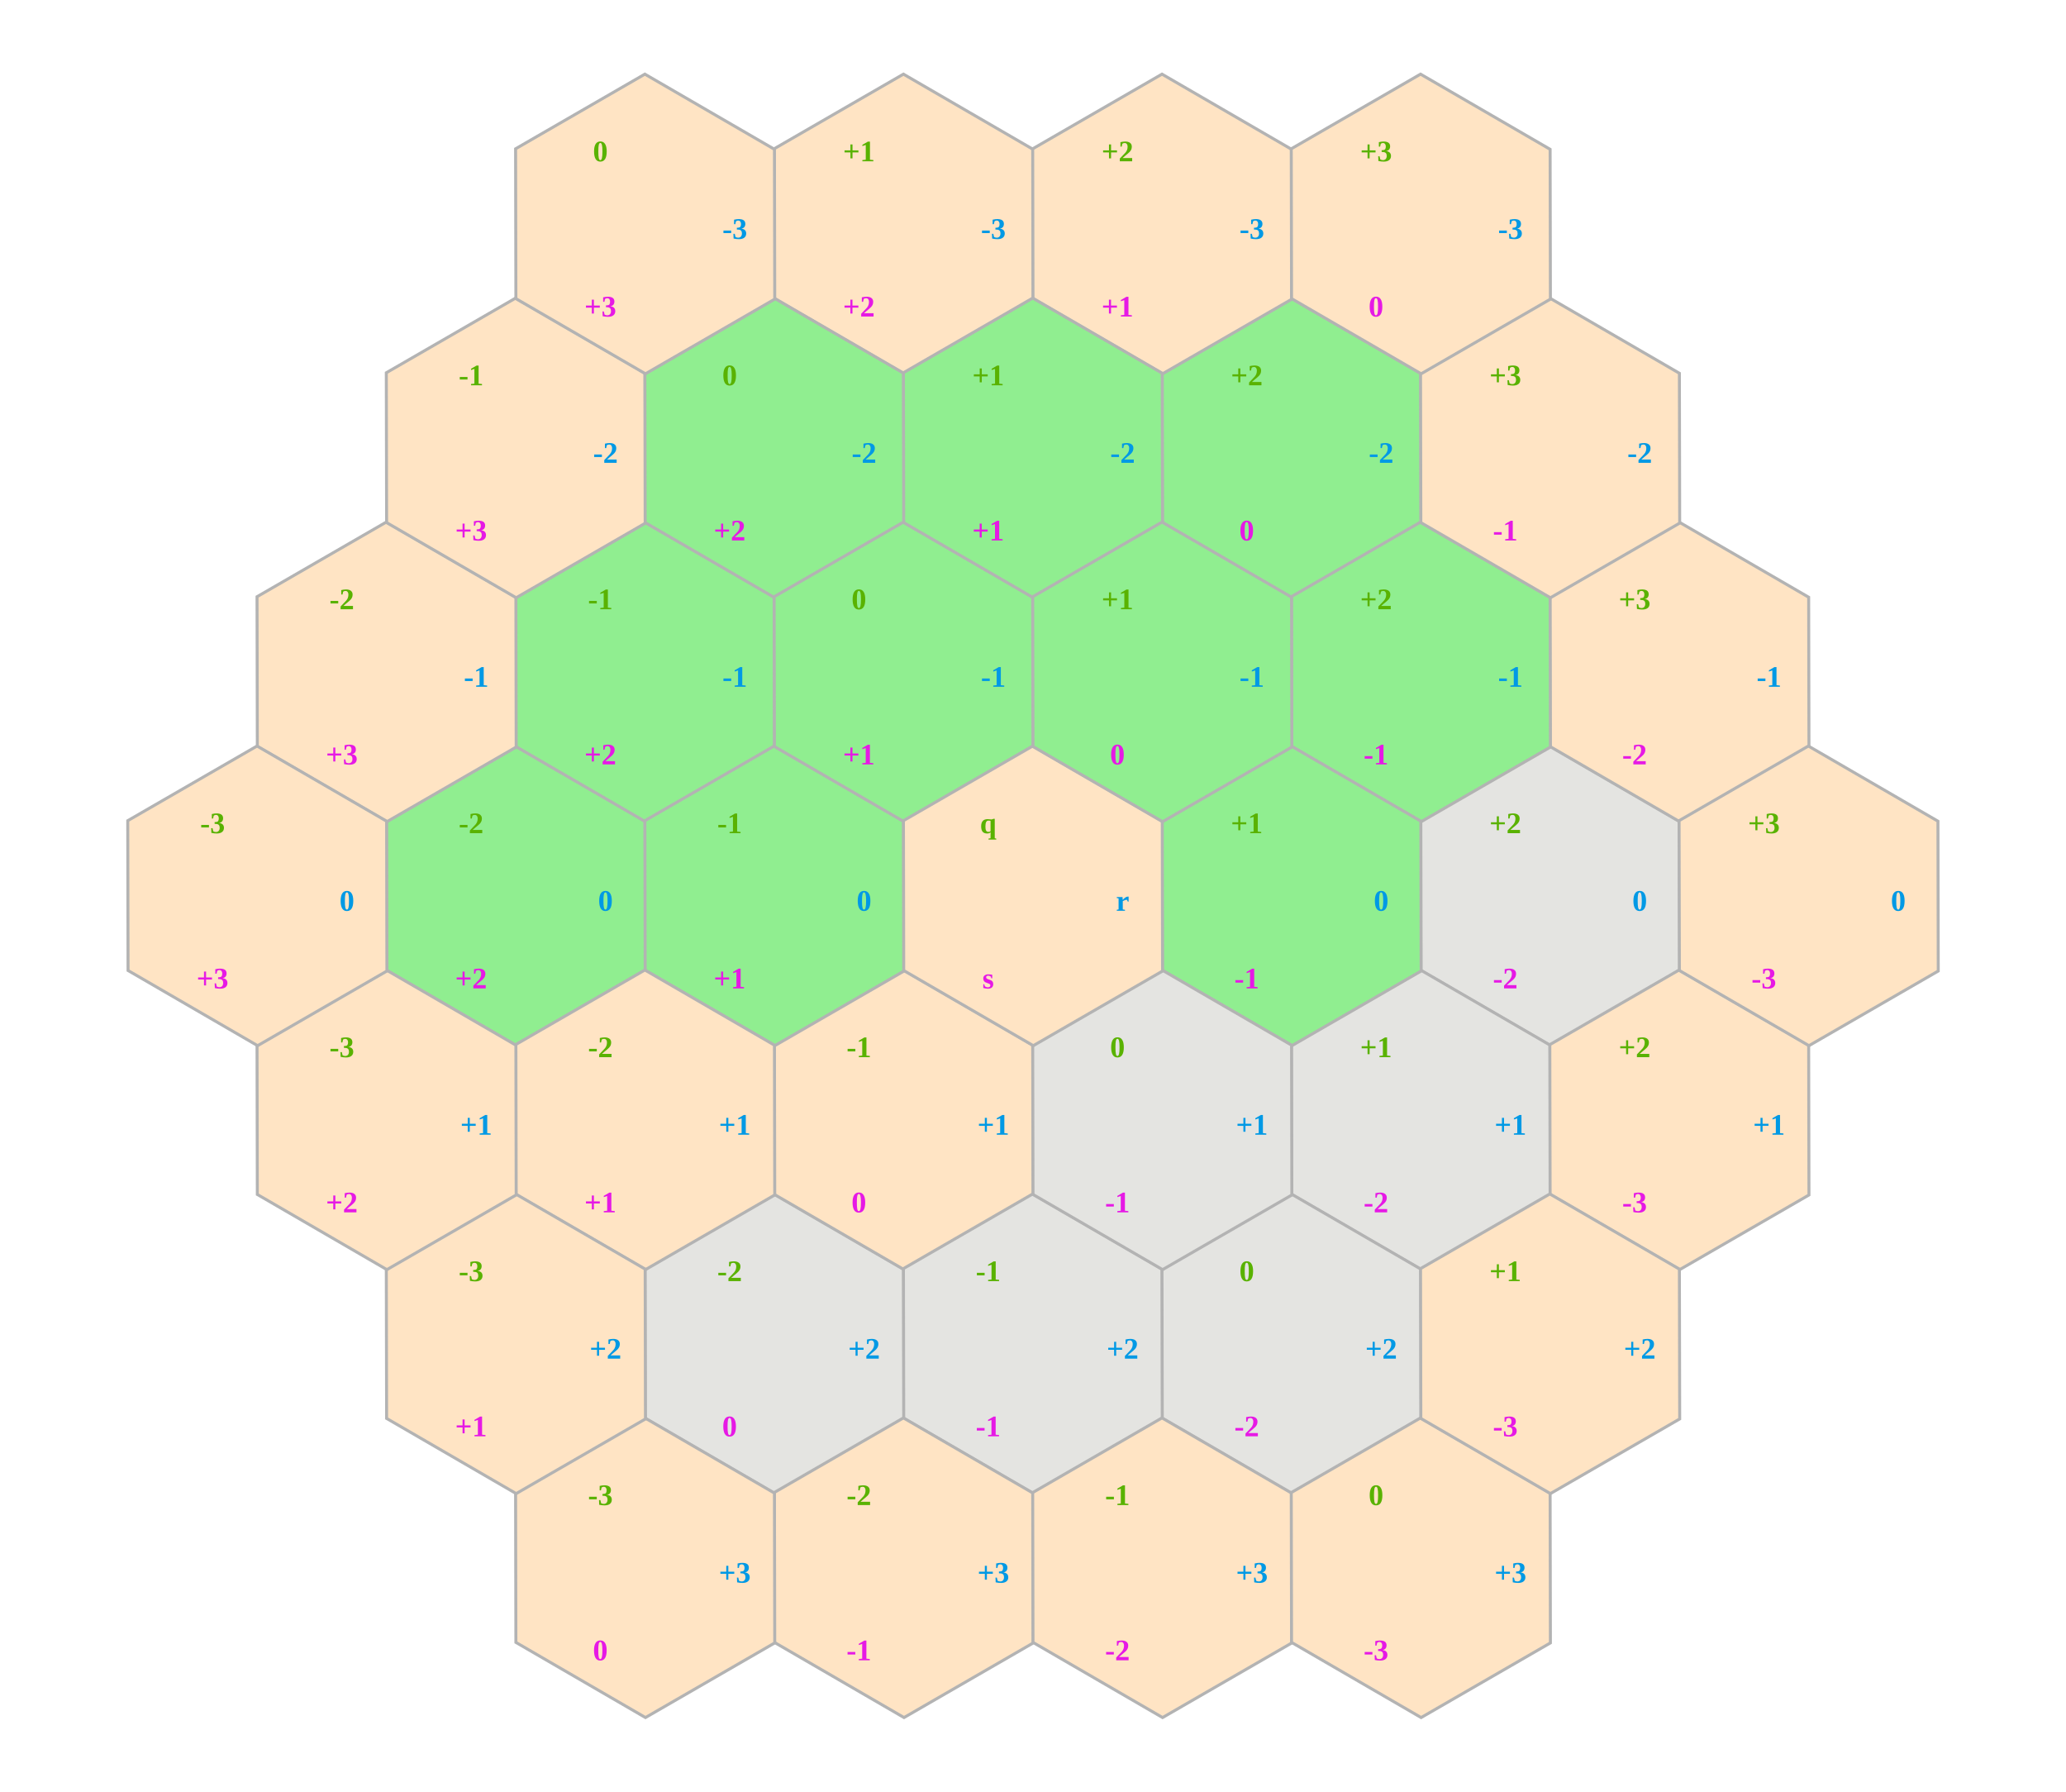
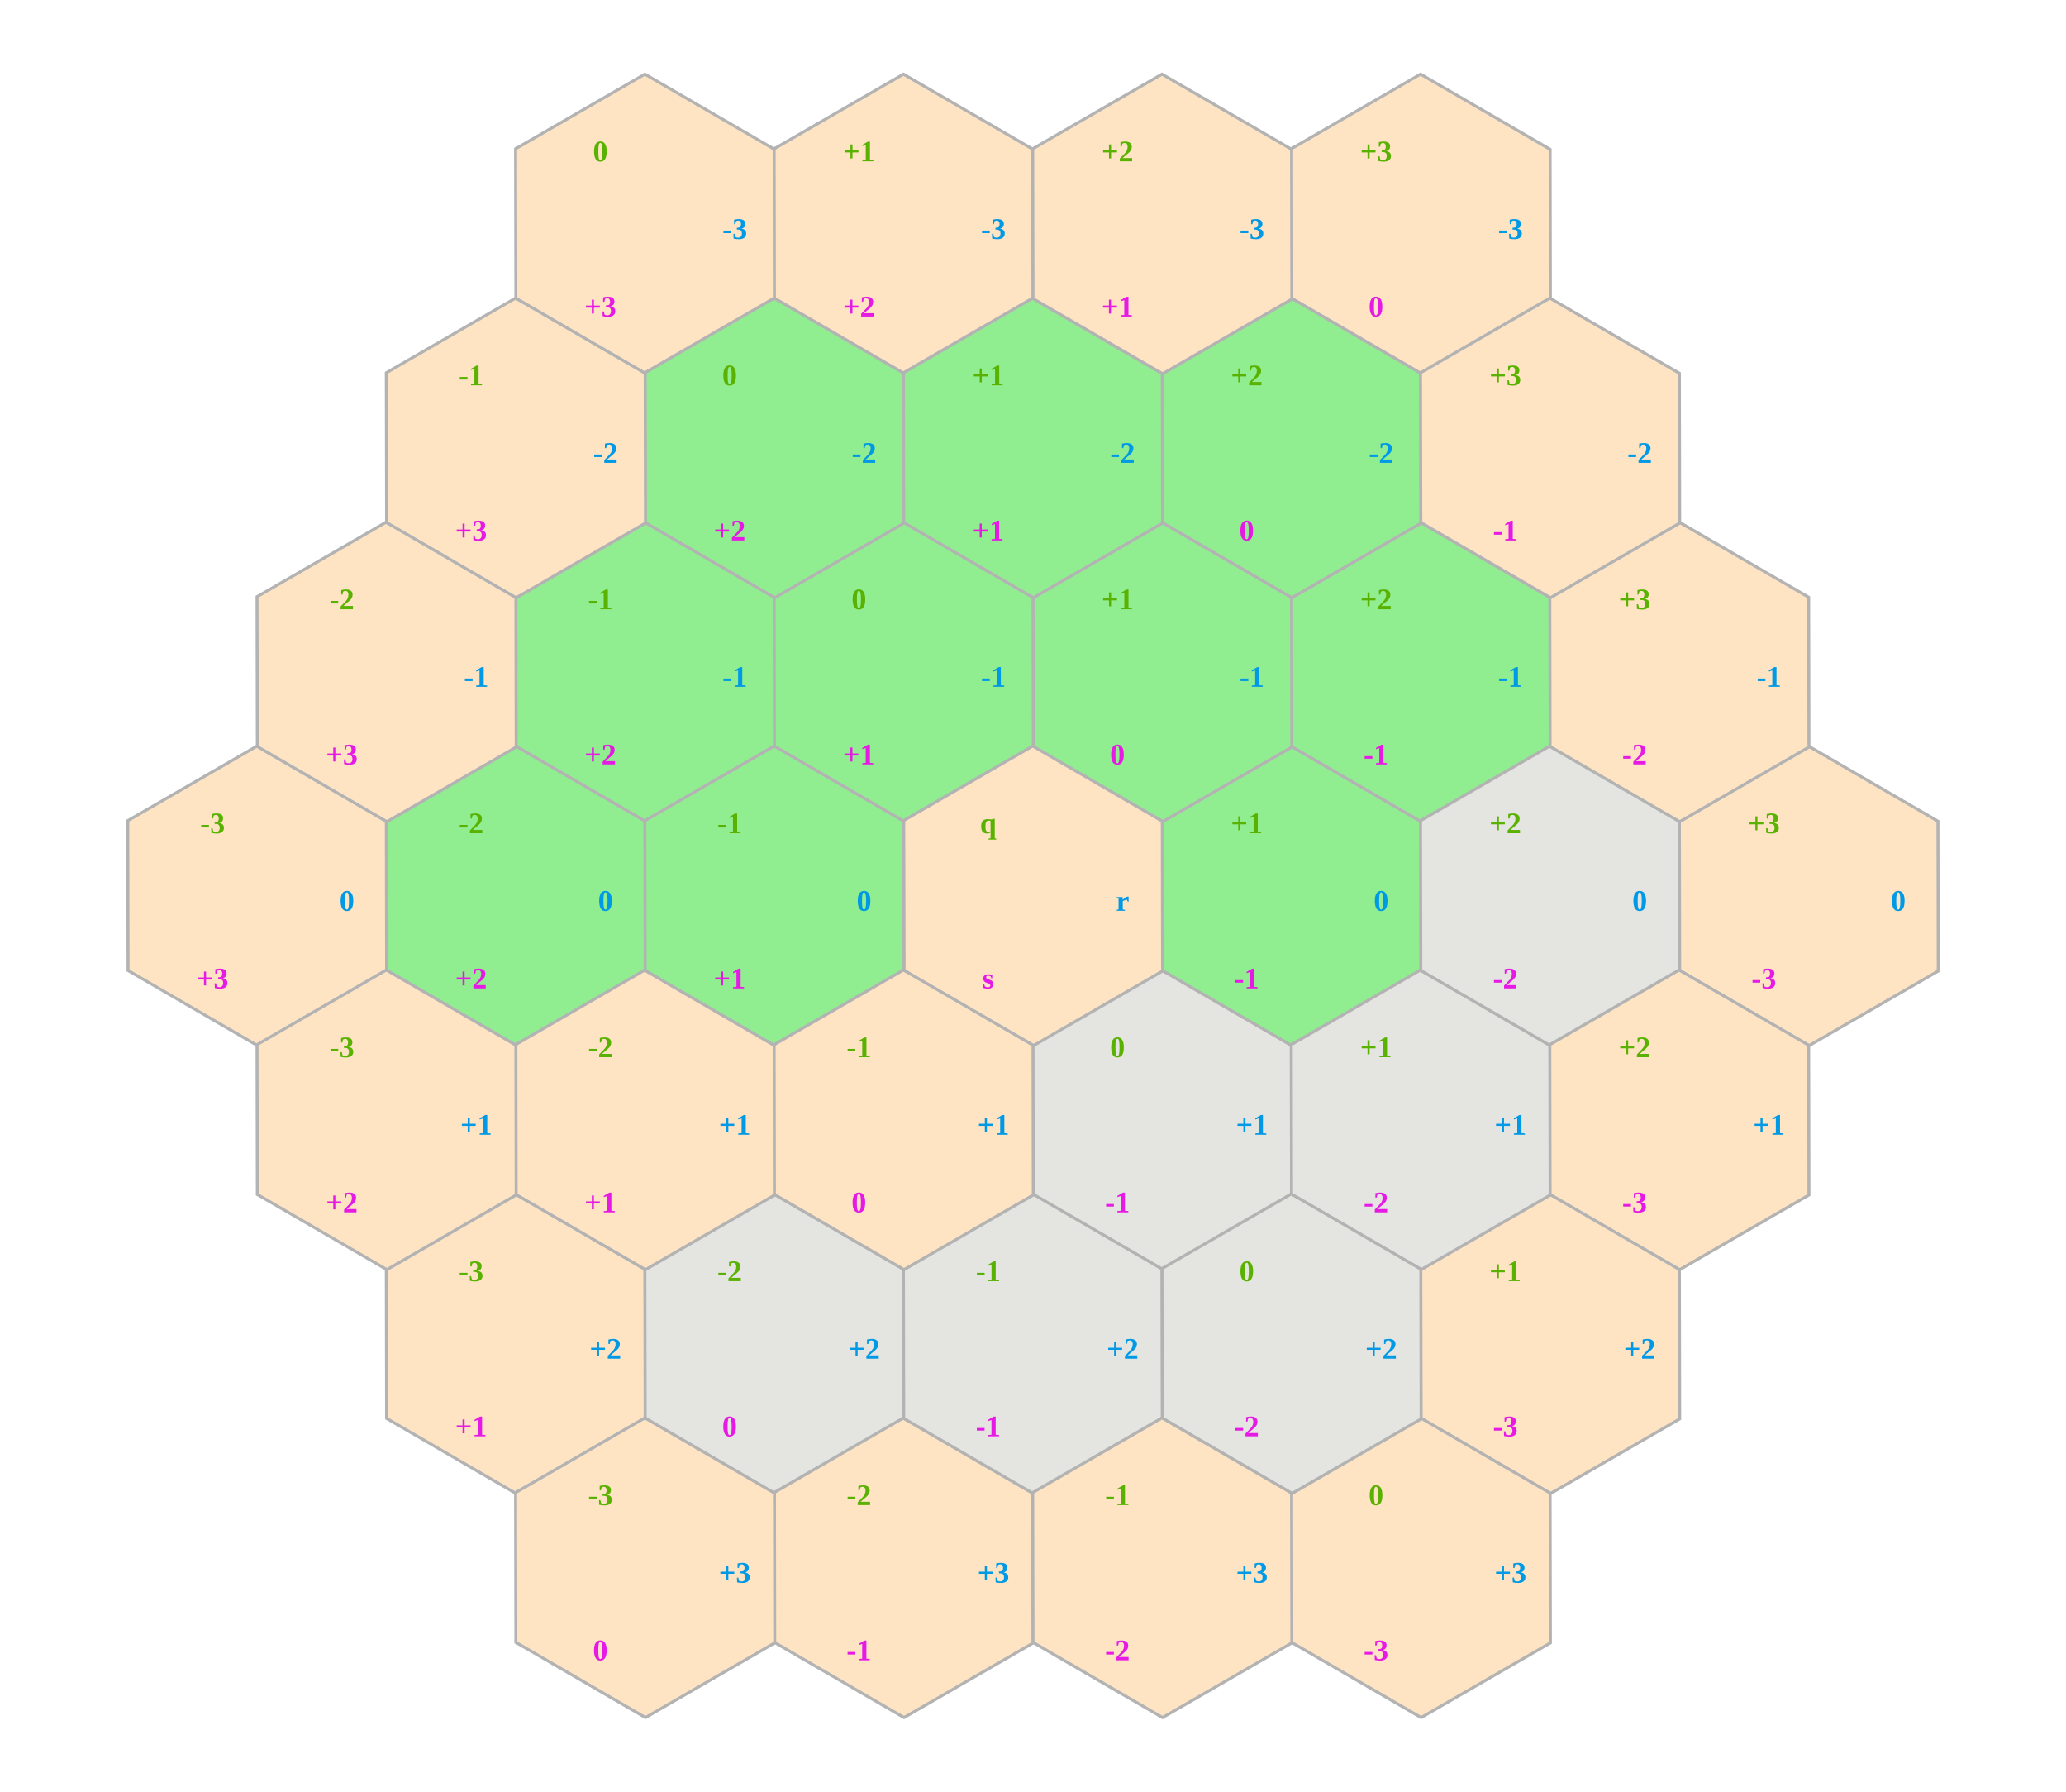
<svg xmlns="http://www.w3.org/2000/svg" version="1.1" viewBox="-692 -600 1384 1200" width="1384" height="1200" preserveAspectRatio="xMidYMin meet">
  <style>
    svg {
        stroke-width: 2px;
        stroke: #b3b3b3ff;
        fill: #e4e4e1ff;
        background-color: #ffffffff;
    }
    text {
        font-weight: bold;
        stroke: none;
        fill: black;
        text-anchor: middle;
        font-size: 20px;
    }
    .q {
        fill: #59b201ff;
    }
    .r {
        fill: #0099e5ff;
    }
    .s {
        fill: #e619e5ff;
    }
    .style-1 {
        fill: #ffe4c4ff;
    }
    .style-2 {
        fill: #90ee90ff;
    }
</style>
-   <g class="style-2" transform="translate(173.2051,-300),rotate(-30)">
-     <polygon points="100,0 50,-87 -50,-87 -100,-0 -50,87 50,87">
-     </polygon>
-     <text transform="rotate(-90) translate(60, 0) rotate(90) rotate(30) translate(0,10)" class="q">+2</text>
-     <text transform="rotate(-90) translate(-30, 52) rotate(90) rotate(30) translate(0,10)" class="r">-2</text>
-     <text transform="rotate(-90) translate(-30, -52) rotate(90) rotate(30) translate(0,10)" class="s">0</text>
-   </g>
-   <g transform="translate(346.4102,0),rotate(-30)">
-     <polygon points="100,0 50,-87 -50,-87 -100,-0 -50,87 50,87">
-     </polygon>
-     <text transform="rotate(-90) translate(60, 0) rotate(90) rotate(30) translate(0,10)" class="q">+2</text>
-     <text transform="rotate(-90) translate(-30, 52) rotate(90) rotate(30) translate(0,10)" class="r">0</text>
-     <text transform="rotate(-90) translate(-30, -52) rotate(90) rotate(30) translate(0,10)" class="s">-2</text>
-   </g>
-   <g class="style-2" transform="translate(-346.4102,0),rotate(-30)">
-     <polygon points="100,0 50,-87 -50,-87 -100,-0 -50,87 50,87">
-     </polygon>
-     <text transform="rotate(-90) translate(60, 0) rotate(90) rotate(30) translate(0,10)" class="q">-2</text>
-     <text transform="rotate(-90) translate(-30, 52) rotate(90) rotate(30) translate(0,10)" class="r">0</text>
-     <text transform="rotate(-90) translate(-30, -52) rotate(90) rotate(30) translate(0,10)" class="s">+2</text>
+   <g transform="translate(86.60254,150),rotate(-30)">
+     <polygon points="100,0 50,-87 -50,-87 -100,-0 -50,87 50,87">
+     </polygon>
+     <text transform="rotate(-90) translate(60, 0) rotate(90) rotate(30) translate(0,10)" class="q">0</text>
+     <text transform="rotate(-90) translate(-30, 52) rotate(90) rotate(30) translate(0,10)" class="r">+1</text>
+     <text transform="rotate(-90) translate(-30, -52) rotate(90) rotate(30) translate(0,10)" class="s">-1</text>
+   </g>
+   <g class="style-1" transform="translate(346.4102,300),rotate(-30)">
+     <polygon points="100,0 50,-87 -50,-87 -100,-0 -50,87 50,87">
+     </polygon>
+     <text transform="rotate(-90) translate(60, 0) rotate(90) rotate(30) translate(0,10)" class="q">+1</text>
+     <text transform="rotate(-90) translate(-30, 52) rotate(90) rotate(30) translate(0,10)" class="r">+2</text>
+     <text transform="rotate(-90) translate(-30, -52) rotate(90) rotate(30) translate(0,10)" class="s">-3</text>
+   </g>
+   <g class="style-1" transform="translate(519.6152,0),rotate(-30)">
+     <polygon points="100,0 50,-87 -50,-87 -100,-0 -50,87 50,87">
+     </polygon>
+     <text transform="rotate(-90) translate(60, 0) rotate(90) rotate(30) translate(0,10)" class="q">+3</text>
+     <text transform="rotate(-90) translate(-30, 52) rotate(90) rotate(30) translate(0,10)" class="r">0</text>
+     <text transform="rotate(-90) translate(-30, -52) rotate(90) rotate(30) translate(0,10)" class="s">-3</text>
+   </g>
+   <g class="style-1" transform="translate(-259.8076,-450),rotate(-30)">
+     <polygon points="100,0 50,-87 -50,-87 -100,-0 -50,87 50,87">
+     </polygon>
+     <text transform="rotate(-90) translate(60, 0) rotate(90) rotate(30) translate(0,10)" class="q">0</text>
+     <text transform="rotate(-90) translate(-30, 52) rotate(90) rotate(30) translate(0,10)" class="r">-3</text>
+     <text transform="rotate(-90) translate(-30, -52) rotate(90) rotate(30) translate(0,10)" class="s">+3</text>
+   </g>
+   <g class="style-2" transform="translate(173.2051,0),rotate(-30)">
+     <polygon points="100,0 50,-87 -50,-87 -100,-0 -50,87 50,87">
+     </polygon>
+     <text transform="rotate(-90) translate(60, 0) rotate(90) rotate(30) translate(0,10)" class="q">+1</text>
+     <text transform="rotate(-90) translate(-30, 52) rotate(90) rotate(30) translate(0,10)" class="r">0</text>
+     <text transform="rotate(-90) translate(-30, -52) rotate(90) rotate(30) translate(0,10)" class="s">-1</text>
+   </g>
+   <g class="style-1" transform="translate(-86.60254,-450),rotate(-30)">
+     <polygon points="100,0 50,-87 -50,-87 -100,-0 -50,87 50,87">
+     </polygon>
+     <text transform="rotate(-90) translate(60, 0) rotate(90) rotate(30) translate(0,10)" class="q">+1</text>
+     <text transform="rotate(-90) translate(-30, 52) rotate(90) rotate(30) translate(0,10)" class="r">-3</text>
+     <text transform="rotate(-90) translate(-30, -52) rotate(90) rotate(30) translate(0,10)" class="s">+2</text>
+   </g>
+   <g class="style-2" transform="translate(-259.8076,-150),rotate(-30)">
+     <polygon points="100,0 50,-87 -50,-87 -100,-0 -50,87 50,87">
+     </polygon>
+     <text transform="rotate(-90) translate(60, 0) rotate(90) rotate(30) translate(0,10)" class="q">-1</text>
+     <text transform="rotate(-90) translate(-30, 52) rotate(90) rotate(30) translate(0,10)" class="r">-1</text>
+     <text transform="rotate(-90) translate(-30, -52) rotate(90) rotate(30) translate(0,10)" class="s">+2</text>
+   </g>
+   <g class="style-1" transform="translate(-346.4102,300),rotate(-30)">
+     <polygon points="100,0 50,-87 -50,-87 -100,-0 -50,87 50,87">
+     </polygon>
+     <text transform="rotate(-90) translate(60, 0) rotate(90) rotate(30) translate(0,10)" class="q">-3</text>
+     <text transform="rotate(-90) translate(-30, 52) rotate(90) rotate(30) translate(0,10)" class="r">+2</text>
+     <text transform="rotate(-90) translate(-30, -52) rotate(90) rotate(30) translate(0,10)" class="s">+1</text>
+   </g>
+   <g class="style-2" transform="translate(259.8076,-150),rotate(-30)">
+     <polygon points="100,0 50,-87 -50,-87 -100,-0 -50,87 50,87">
+     </polygon>
+     <text transform="rotate(-90) translate(60, 0) rotate(90) rotate(30) translate(0,10)" class="q">+2</text>
+     <text transform="rotate(-90) translate(-30, 52) rotate(90) rotate(30) translate(0,10)" class="r">-1</text>
+     <text transform="rotate(-90) translate(-30, -52) rotate(90) rotate(30) translate(0,10)" class="s">-1</text>
+   </g>
+   <g class="style-2" transform="translate(86.60254,-150),rotate(-30)">
+     <polygon points="100,0 50,-87 -50,-87 -100,-0 -50,87 50,87">
+     </polygon>
+     <text transform="rotate(-90) translate(60, 0) rotate(90) rotate(30) translate(0,10)" class="q">+1</text>
+     <text transform="rotate(-90) translate(-30, 52) rotate(90) rotate(30) translate(0,10)" class="r">-1</text>
+     <text transform="rotate(-90) translate(-30, -52) rotate(90) rotate(30) translate(0,10)" class="s">0</text>
  </g>
  <g transform="translate(-173.2051,300),rotate(-30)">
    <polygon points="100,0 50,-87 -50,-87 -100,-0 -50,87 50,87">
    </polygon>
    <text transform="rotate(-90) translate(60, 0) rotate(90) rotate(30) translate(0,10)" class="q">-2</text>
    <text transform="rotate(-90) translate(-30, 52) rotate(90) rotate(30) translate(0,10)" class="r">+2</text>
    <text transform="rotate(-90) translate(-30, -52) rotate(90) rotate(30) translate(0,10)" class="s">0</text>
  </g>
-   <g class="style-1" transform="translate(433.0127,-150),rotate(-30)">
-     <polygon points="100,0 50,-87 -50,-87 -100,-0 -50,87 50,87">
-     </polygon>
-     <text transform="rotate(-90) translate(60, 0) rotate(90) rotate(30) translate(0,10)" class="q">+3</text>
-     <text transform="rotate(-90) translate(-30, 52) rotate(90) rotate(30) translate(0,10)" class="r">-1</text>
-     <text transform="rotate(-90) translate(-30, -52) rotate(90) rotate(30) translate(0,10)" class="s">-2</text>
-   </g>
-   <g class="style-2" transform="translate(-259.8076,-150),rotate(-30)">
-     <polygon points="100,0 50,-87 -50,-87 -100,-0 -50,87 50,87">
-     </polygon>
-     <text transform="rotate(-90) translate(60, 0) rotate(90) rotate(30) translate(0,10)" class="q">-1</text>
-     <text transform="rotate(-90) translate(-30, 52) rotate(90) rotate(30) translate(0,10)" class="r">-1</text>
-     <text transform="rotate(-90) translate(-30, -52) rotate(90) rotate(30) translate(0,10)" class="s">+2</text>
-   </g>
-   <g class="style-1" transform="translate(-86.60254,150),rotate(-30)">
-     <polygon points="100,0 50,-87 -50,-87 -100,-0 -50,87 50,87">
-     </polygon>
-     <text transform="rotate(-90) translate(60, 0) rotate(90) rotate(30) translate(0,10)" class="q">-1</text>
-     <text transform="rotate(-90) translate(-30, 52) rotate(90) rotate(30) translate(0,10)" class="r">+1</text>
-     <text transform="rotate(-90) translate(-30, -52) rotate(90) rotate(30) translate(0,10)" class="s">0</text>
-   </g>
-   <g transform="translate(259.8076,150),rotate(-30)">
-     <polygon points="100,0 50,-87 -50,-87 -100,-0 -50,87 50,87">
-     </polygon>
-     <text transform="rotate(-90) translate(60, 0) rotate(90) rotate(30) translate(0,10)" class="q">+1</text>
-     <text transform="rotate(-90) translate(-30, 52) rotate(90) rotate(30) translate(0,10)" class="r">+1</text>
-     <text transform="rotate(-90) translate(-30, -52) rotate(90) rotate(30) translate(0,10)" class="s">-2</text>
-   </g>
-   <g transform="translate(0,300),rotate(-30)">
-     <polygon points="100,0 50,-87 -50,-87 -100,-0 -50,87 50,87">
-     </polygon>
-     <text transform="rotate(-90) translate(60, 0) rotate(90) rotate(30) translate(0,10)" class="q">-1</text>
-     <text transform="rotate(-90) translate(-30, 52) rotate(90) rotate(30) translate(0,10)" class="r">+2</text>
-     <text transform="rotate(-90) translate(-30, -52) rotate(90) rotate(30) translate(0,10)" class="s">-1</text>
-   </g>
-   <g class="style-1" transform="translate(-86.60254,-450),rotate(-30)">
-     <polygon points="100,0 50,-87 -50,-87 -100,-0 -50,87 50,87">
-     </polygon>
-     <text transform="rotate(-90) translate(60, 0) rotate(90) rotate(30) translate(0,10)" class="q">+1</text>
-     <text transform="rotate(-90) translate(-30, 52) rotate(90) rotate(30) translate(0,10)" class="r">-3</text>
-     <text transform="rotate(-90) translate(-30, -52) rotate(90) rotate(30) translate(0,10)" class="s">+2</text>
-   </g>
-   <g class="style-1" transform="translate(-433.0127,-150),rotate(-30)">
-     <polygon points="100,0 50,-87 -50,-87 -100,-0 -50,87 50,87">
-     </polygon>
-     <text transform="rotate(-90) translate(60, 0) rotate(90) rotate(30) translate(0,10)" class="q">-2</text>
-     <text transform="rotate(-90) translate(-30, 52) rotate(90) rotate(30) translate(0,10)" class="r">-1</text>
-     <text transform="rotate(-90) translate(-30, -52) rotate(90) rotate(30) translate(0,10)" class="s">+3</text>
-   </g>
-   <g transform="translate(173.2051,300),rotate(-30)">
-     <polygon points="100,0 50,-87 -50,-87 -100,-0 -50,87 50,87">
-     </polygon>
-     <text transform="rotate(-90) translate(60, 0) rotate(90) rotate(30) translate(0,10)" class="q">0</text>
-     <text transform="rotate(-90) translate(-30, 52) rotate(90) rotate(30) translate(0,10)" class="r">+2</text>
-     <text transform="rotate(-90) translate(-30, -52) rotate(90) rotate(30) translate(0,10)" class="s">-2</text>
-   </g>
-   <g class="style-2" transform="translate(259.8076,-150),rotate(-30)">
-     <polygon points="100,0 50,-87 -50,-87 -100,-0 -50,87 50,87">
-     </polygon>
-     <text transform="rotate(-90) translate(60, 0) rotate(90) rotate(30) translate(0,10)" class="q">+2</text>
-     <text transform="rotate(-90) translate(-30, 52) rotate(90) rotate(30) translate(0,10)" class="r">-1</text>
-     <text transform="rotate(-90) translate(-30, -52) rotate(90) rotate(30) translate(0,10)" class="s">-1</text>
-   </g>
-   <g class="style-1" transform="translate(-86.60254,450),rotate(-30)">
-     <polygon points="100,0 50,-87 -50,-87 -100,-0 -50,87 50,87">
-     </polygon>
-     <text transform="rotate(-90) translate(60, 0) rotate(90) rotate(30) translate(0,10)" class="q">-2</text>
-     <text transform="rotate(-90) translate(-30, 52) rotate(90) rotate(30) translate(0,10)" class="r">+3</text>
-     <text transform="rotate(-90) translate(-30, -52) rotate(90) rotate(30) translate(0,10)" class="s">-1</text>
-   </g>
-   <g class="style-2" transform="translate(-173.2051,0),rotate(-30)">
-     <polygon points="100,0 50,-87 -50,-87 -100,-0 -50,87 50,87">
-     </polygon>
-     <text transform="rotate(-90) translate(60, 0) rotate(90) rotate(30) translate(0,10)" class="q">-1</text>
-     <text transform="rotate(-90) translate(-30, 52) rotate(90) rotate(30) translate(0,10)" class="r">0</text>
-     <text transform="rotate(-90) translate(-30, -52) rotate(90) rotate(30) translate(0,10)" class="s">+1</text>
-   </g>
-   <g class="style-1" transform="translate(-259.8076,450),rotate(-30)">
-     <polygon points="100,0 50,-87 -50,-87 -100,-0 -50,87 50,87">
-     </polygon>
-     <text transform="rotate(-90) translate(60, 0) rotate(90) rotate(30) translate(0,10)" class="q">-3</text>
-     <text transform="rotate(-90) translate(-30, 52) rotate(90) rotate(30) translate(0,10)" class="r">+3</text>
-     <text transform="rotate(-90) translate(-30, -52) rotate(90) rotate(30) translate(0,10)" class="s">0</text>
-   </g>
-   <g class="style-1" transform="translate(-259.8076,150),rotate(-30)">
-     <polygon points="100,0 50,-87 -50,-87 -100,-0 -50,87 50,87">
-     </polygon>
-     <text transform="rotate(-90) translate(60, 0) rotate(90) rotate(30) translate(0,10)" class="q">-2</text>
-     <text transform="rotate(-90) translate(-30, 52) rotate(90) rotate(30) translate(0,10)" class="r">+1</text>
-     <text transform="rotate(-90) translate(-30, -52) rotate(90) rotate(30) translate(0,10)" class="s">+1</text>
-   </g>
-   <g class="style-1" transform="translate(-346.4102,-300),rotate(-30)">
-     <polygon points="100,0 50,-87 -50,-87 -100,-0 -50,87 50,87">
-     </polygon>
-     <text transform="rotate(-90) translate(60, 0) rotate(90) rotate(30) translate(0,10)" class="q">-1</text>
-     <text transform="rotate(-90) translate(-30, 52) rotate(90) rotate(30) translate(0,10)" class="r">-2</text>
-     <text transform="rotate(-90) translate(-30, -52) rotate(90) rotate(30) translate(0,10)" class="s">+3</text>
-   </g>
-   <g class="style-1" transform="translate(346.4102,-300),rotate(-30)">
-     <polygon points="100,0 50,-87 -50,-87 -100,-0 -50,87 50,87">
-     </polygon>
-     <text transform="rotate(-90) translate(60, 0) rotate(90) rotate(30) translate(0,10)" class="q">+3</text>
-     <text transform="rotate(-90) translate(-30, 52) rotate(90) rotate(30) translate(0,10)" class="r">-2</text>
-     <text transform="rotate(-90) translate(-30, -52) rotate(90) rotate(30) translate(0,10)" class="s">-1</text>
-   </g>
-   <g class="style-1" transform="translate(86.60254,450),rotate(-30)">
-     <polygon points="100,0 50,-87 -50,-87 -100,-0 -50,87 50,87">
-     </polygon>
-     <text transform="rotate(-90) translate(60, 0) rotate(90) rotate(30) translate(0,10)" class="q">-1</text>
-     <text transform="rotate(-90) translate(-30, 52) rotate(90) rotate(30) translate(0,10)" class="r">+3</text>
-     <text transform="rotate(-90) translate(-30, -52) rotate(90) rotate(30) translate(0,10)" class="s">-2</text>
-   </g>
-   <g class="style-1" transform="translate(259.8076,450),rotate(-30)">
-     <polygon points="100,0 50,-87 -50,-87 -100,-0 -50,87 50,87">
-     </polygon>
-     <text transform="rotate(-90) translate(60, 0) rotate(90) rotate(30) translate(0,10)" class="q">0</text>
-     <text transform="rotate(-90) translate(-30, 52) rotate(90) rotate(30) translate(0,10)" class="r">+3</text>
-     <text transform="rotate(-90) translate(-30, -52) rotate(90) rotate(30) translate(0,10)" class="s">-3</text>
+   <g class="style-1" transform="translate(259.8076,-450),rotate(-30)">
+     <polygon points="100,0 50,-87 -50,-87 -100,-0 -50,87 50,87">
+     </polygon>
+     <text transform="rotate(-90) translate(60, 0) rotate(90) rotate(30) translate(0,10)" class="q">+3</text>
+     <text transform="rotate(-90) translate(-30, 52) rotate(90) rotate(30) translate(0,10)" class="r">-3</text>
+     <text transform="rotate(-90) translate(-30, -52) rotate(90) rotate(30) translate(0,10)" class="s">0</text>
+   </g>
+   <g class="style-2" transform="translate(-86.60254,-150),rotate(-30)">
+     <polygon points="100,0 50,-87 -50,-87 -100,-0 -50,87 50,87">
+     </polygon>
+     <text transform="rotate(-90) translate(60, 0) rotate(90) rotate(30) translate(0,10)" class="q">0</text>
+     <text transform="rotate(-90) translate(-30, 52) rotate(90) rotate(30) translate(0,10)" class="r">-1</text>
+     <text transform="rotate(-90) translate(-30, -52) rotate(90) rotate(30) translate(0,10)" class="s">+1</text>
+   </g>
+   <g class="style-1" transform="translate(-519.6152,0),rotate(-30)">
+     <polygon points="100,0 50,-87 -50,-87 -100,-0 -50,87 50,87">
+     </polygon>
+     <text transform="rotate(-90) translate(60, 0) rotate(90) rotate(30) translate(0,10)" class="q">-3</text>
+     <text transform="rotate(-90) translate(-30, 52) rotate(90) rotate(30) translate(0,10)" class="r">0</text>
+     <text transform="rotate(-90) translate(-30, -52) rotate(90) rotate(30) translate(0,10)" class="s">+3</text>
  </g>
  <g class="style-2" transform="translate(-173.2051,-300),rotate(-30)">
    <polygon points="100,0 50,-87 -50,-87 -100,-0 -50,87 50,87">
    </polygon>
    <text transform="rotate(-90) translate(60, 0) rotate(90) rotate(30) translate(0,10)" class="q">0</text>
    <text transform="rotate(-90) translate(-30, 52) rotate(90) rotate(30) translate(0,10)" class="r">-2</text>
    <text transform="rotate(-90) translate(-30, -52) rotate(90) rotate(30) translate(0,10)" class="s">+2</text>
-   </g>
-   <g class="style-1" transform="translate(86.60254,-450),rotate(-30)">
-     <polygon points="100,0 50,-87 -50,-87 -100,-0 -50,87 50,87">
-     </polygon>
-     <text transform="rotate(-90) translate(60, 0) rotate(90) rotate(30) translate(0,10)" class="q">+2</text>
-     <text transform="rotate(-90) translate(-30, 52) rotate(90) rotate(30) translate(0,10)" class="r">-3</text>
-     <text transform="rotate(-90) translate(-30, -52) rotate(90) rotate(30) translate(0,10)" class="s">+1</text>
-   </g>
-   <g class="style-1" transform="translate(433.0127,150),rotate(-30)">
-     <polygon points="100,0 50,-87 -50,-87 -100,-0 -50,87 50,87">
-     </polygon>
-     <text transform="rotate(-90) translate(60, 0) rotate(90) rotate(30) translate(0,10)" class="q">+2</text>
-     <text transform="rotate(-90) translate(-30, 52) rotate(90) rotate(30) translate(0,10)" class="r">+1</text>
-     <text transform="rotate(-90) translate(-30, -52) rotate(90) rotate(30) translate(0,10)" class="s">-3</text>
-   </g>
-   <g class="style-2" transform="translate(173.2051,0),rotate(-30)">
-     <polygon points="100,0 50,-87 -50,-87 -100,-0 -50,87 50,87">
-     </polygon>
-     <text transform="rotate(-90) translate(60, 0) rotate(90) rotate(30) translate(0,10)" class="q">+1</text>
-     <text transform="rotate(-90) translate(-30, 52) rotate(90) rotate(30) translate(0,10)" class="r">0</text>
-     <text transform="rotate(-90) translate(-30, -52) rotate(90) rotate(30) translate(0,10)" class="s">-1</text>
-   </g>
-   <g class="style-1" transform="translate(519.6152,0),rotate(-30)">
-     <polygon points="100,0 50,-87 -50,-87 -100,-0 -50,87 50,87">
-     </polygon>
-     <text transform="rotate(-90) translate(60, 0) rotate(90) rotate(30) translate(0,10)" class="q">+3</text>
-     <text transform="rotate(-90) translate(-30, 52) rotate(90) rotate(30) translate(0,10)" class="r">0</text>
-     <text transform="rotate(-90) translate(-30, -52) rotate(90) rotate(30) translate(0,10)" class="s">-3</text>
-   </g>
-   <g transform="translate(86.60254,150),rotate(-30)">
-     <polygon points="100,0 50,-87 -50,-87 -100,-0 -50,87 50,87">
-     </polygon>
-     <text transform="rotate(-90) translate(60, 0) rotate(90) rotate(30) translate(0,10)" class="q">0</text>
-     <text transform="rotate(-90) translate(-30, 52) rotate(90) rotate(30) translate(0,10)" class="r">+1</text>
-     <text transform="rotate(-90) translate(-30, -52) rotate(90) rotate(30) translate(0,10)" class="s">-1</text>
-   </g>
-   <g class="style-1" transform="translate(-346.4102,300),rotate(-30)">
-     <polygon points="100,0 50,-87 -50,-87 -100,-0 -50,87 50,87">
-     </polygon>
-     <text transform="rotate(-90) translate(60, 0) rotate(90) rotate(30) translate(0,10)" class="q">-3</text>
-     <text transform="rotate(-90) translate(-30, 52) rotate(90) rotate(30) translate(0,10)" class="r">+2</text>
-     <text transform="rotate(-90) translate(-30, -52) rotate(90) rotate(30) translate(0,10)" class="s">+1</text>
-   </g>
-   <g class="style-2" transform="translate(-86.60254,-150),rotate(-30)">
-     <polygon points="100,0 50,-87 -50,-87 -100,-0 -50,87 50,87">
-     </polygon>
-     <text transform="rotate(-90) translate(60, 0) rotate(90) rotate(30) translate(0,10)" class="q">0</text>
-     <text transform="rotate(-90) translate(-30, 52) rotate(90) rotate(30) translate(0,10)" class="r">-1</text>
-     <text transform="rotate(-90) translate(-30, -52) rotate(90) rotate(30) translate(0,10)" class="s">+1</text>
-   </g>
-   <g class="style-1" transform="translate(259.8076,-450),rotate(-30)">
-     <polygon points="100,0 50,-87 -50,-87 -100,-0 -50,87 50,87">
-     </polygon>
-     <text transform="rotate(-90) translate(60, 0) rotate(90) rotate(30) translate(0,10)" class="q">+3</text>
-     <text transform="rotate(-90) translate(-30, 52) rotate(90) rotate(30) translate(0,10)" class="r">-3</text>
-     <text transform="rotate(-90) translate(-30, -52) rotate(90) rotate(30) translate(0,10)" class="s">0</text>
-   </g>
-   <g class="style-2" transform="translate(0,-300),rotate(-30)">
-     <polygon points="100,0 50,-87 -50,-87 -100,-0 -50,87 50,87">
-     </polygon>
-     <text transform="rotate(-90) translate(60, 0) rotate(90) rotate(30) translate(0,10)" class="q">+1</text>
-     <text transform="rotate(-90) translate(-30, 52) rotate(90) rotate(30) translate(0,10)" class="r">-2</text>
-     <text transform="rotate(-90) translate(-30, -52) rotate(90) rotate(30) translate(0,10)" class="s">+1</text>
-   </g>
-   <g class="style-1" transform="translate(346.4102,300),rotate(-30)">
-     <polygon points="100,0 50,-87 -50,-87 -100,-0 -50,87 50,87">
-     </polygon>
-     <text transform="rotate(-90) translate(60, 0) rotate(90) rotate(30) translate(0,10)" class="q">+1</text>
-     <text transform="rotate(-90) translate(-30, 52) rotate(90) rotate(30) translate(0,10)" class="r">+2</text>
-     <text transform="rotate(-90) translate(-30, -52) rotate(90) rotate(30) translate(0,10)" class="s">-3</text>
  </g>
  <g class="style-1" transform="translate(0,0),rotate(-30)">
    <polygon points="100,0 50,-87 -50,-87 -100,-0 -50,87 50,87">
    </polygon>
    <text transform="rotate(-90) translate(60, 0) rotate(90) rotate(30) translate(0,10)" class="q">q</text>
    <text transform="rotate(-90) translate(-30, 52) rotate(90) rotate(30) translate(0,10)" class="r">r</text>
    <text transform="rotate(-90) translate(-30, -52) rotate(90) rotate(30) translate(0,10)" class="s">s</text>
  </g>
-   <g class="style-2" transform="translate(86.60254,-150),rotate(-30)">
-     <polygon points="100,0 50,-87 -50,-87 -100,-0 -50,87 50,87">
-     </polygon>
-     <text transform="rotate(-90) translate(60, 0) rotate(90) rotate(30) translate(0,10)" class="q">+1</text>
-     <text transform="rotate(-90) translate(-30, 52) rotate(90) rotate(30) translate(0,10)" class="r">-1</text>
-     <text transform="rotate(-90) translate(-30, -52) rotate(90) rotate(30) translate(0,10)" class="s">0</text>
+   <g transform="translate(259.8076,150),rotate(-30)">
+     <polygon points="100,0 50,-87 -50,-87 -100,-0 -50,87 50,87">
+     </polygon>
+     <text transform="rotate(-90) translate(60, 0) rotate(90) rotate(30) translate(0,10)" class="q">+1</text>
+     <text transform="rotate(-90) translate(-30, 52) rotate(90) rotate(30) translate(0,10)" class="r">+1</text>
+     <text transform="rotate(-90) translate(-30, -52) rotate(90) rotate(30) translate(0,10)" class="s">-2</text>
+   </g>
+   <g class="style-1" transform="translate(259.8076,450),rotate(-30)">
+     <polygon points="100,0 50,-87 -50,-87 -100,-0 -50,87 50,87">
+     </polygon>
+     <text transform="rotate(-90) translate(60, 0) rotate(90) rotate(30) translate(0,10)" class="q">0</text>
+     <text transform="rotate(-90) translate(-30, 52) rotate(90) rotate(30) translate(0,10)" class="r">+3</text>
+     <text transform="rotate(-90) translate(-30, -52) rotate(90) rotate(30) translate(0,10)" class="s">-3</text>
+   </g>
+   <g transform="translate(346.4102,0),rotate(-30)">
+     <polygon points="100,0 50,-87 -50,-87 -100,-0 -50,87 50,87">
+     </polygon>
+     <text transform="rotate(-90) translate(60, 0) rotate(90) rotate(30) translate(0,10)" class="q">+2</text>
+     <text transform="rotate(-90) translate(-30, 52) rotate(90) rotate(30) translate(0,10)" class="r">0</text>
+     <text transform="rotate(-90) translate(-30, -52) rotate(90) rotate(30) translate(0,10)" class="s">-2</text>
+   </g>
+   <g class="style-1" transform="translate(-86.60254,450),rotate(-30)">
+     <polygon points="100,0 50,-87 -50,-87 -100,-0 -50,87 50,87">
+     </polygon>
+     <text transform="rotate(-90) translate(60, 0) rotate(90) rotate(30) translate(0,10)" class="q">-2</text>
+     <text transform="rotate(-90) translate(-30, 52) rotate(90) rotate(30) translate(0,10)" class="r">+3</text>
+     <text transform="rotate(-90) translate(-30, -52) rotate(90) rotate(30) translate(0,10)" class="s">-1</text>
+   </g>
+   <g class="style-2" transform="translate(173.2051,-300),rotate(-30)">
+     <polygon points="100,0 50,-87 -50,-87 -100,-0 -50,87 50,87">
+     </polygon>
+     <text transform="rotate(-90) translate(60, 0) rotate(90) rotate(30) translate(0,10)" class="q">+2</text>
+     <text transform="rotate(-90) translate(-30, 52) rotate(90) rotate(30) translate(0,10)" class="r">-2</text>
+     <text transform="rotate(-90) translate(-30, -52) rotate(90) rotate(30) translate(0,10)" class="s">0</text>
+   </g>
+   <g class="style-2" transform="translate(-346.4102,0),rotate(-30)">
+     <polygon points="100,0 50,-87 -50,-87 -100,-0 -50,87 50,87">
+     </polygon>
+     <text transform="rotate(-90) translate(60, 0) rotate(90) rotate(30) translate(0,10)" class="q">-2</text>
+     <text transform="rotate(-90) translate(-30, 52) rotate(90) rotate(30) translate(0,10)" class="r">0</text>
+     <text transform="rotate(-90) translate(-30, -52) rotate(90) rotate(30) translate(0,10)" class="s">+2</text>
+   </g>
+   <g transform="translate(0,300),rotate(-30)">
+     <polygon points="100,0 50,-87 -50,-87 -100,-0 -50,87 50,87">
+     </polygon>
+     <text transform="rotate(-90) translate(60, 0) rotate(90) rotate(30) translate(0,10)" class="q">-1</text>
+     <text transform="rotate(-90) translate(-30, 52) rotate(90) rotate(30) translate(0,10)" class="r">+2</text>
+     <text transform="rotate(-90) translate(-30, -52) rotate(90) rotate(30) translate(0,10)" class="s">-1</text>
+   </g>
+   <g class="style-1" transform="translate(-259.8076,150),rotate(-30)">
+     <polygon points="100,0 50,-87 -50,-87 -100,-0 -50,87 50,87">
+     </polygon>
+     <text transform="rotate(-90) translate(60, 0) rotate(90) rotate(30) translate(0,10)" class="q">-2</text>
+     <text transform="rotate(-90) translate(-30, 52) rotate(90) rotate(30) translate(0,10)" class="r">+1</text>
+     <text transform="rotate(-90) translate(-30, -52) rotate(90) rotate(30) translate(0,10)" class="s">+1</text>
+   </g>
+   <g class="style-2" transform="translate(0,-300),rotate(-30)">
+     <polygon points="100,0 50,-87 -50,-87 -100,-0 -50,87 50,87">
+     </polygon>
+     <text transform="rotate(-90) translate(60, 0) rotate(90) rotate(30) translate(0,10)" class="q">+1</text>
+     <text transform="rotate(-90) translate(-30, 52) rotate(90) rotate(30) translate(0,10)" class="r">-2</text>
+     <text transform="rotate(-90) translate(-30, -52) rotate(90) rotate(30) translate(0,10)" class="s">+1</text>
+   </g>
+   <g class="style-1" transform="translate(433.0127,-150),rotate(-30)">
+     <polygon points="100,0 50,-87 -50,-87 -100,-0 -50,87 50,87">
+     </polygon>
+     <text transform="rotate(-90) translate(60, 0) rotate(90) rotate(30) translate(0,10)" class="q">+3</text>
+     <text transform="rotate(-90) translate(-30, 52) rotate(90) rotate(30) translate(0,10)" class="r">-1</text>
+     <text transform="rotate(-90) translate(-30, -52) rotate(90) rotate(30) translate(0,10)" class="s">-2</text>
+   </g>
+   <g class="style-1" transform="translate(-259.8076,450),rotate(-30)">
+     <polygon points="100,0 50,-87 -50,-87 -100,-0 -50,87 50,87">
+     </polygon>
+     <text transform="rotate(-90) translate(60, 0) rotate(90) rotate(30) translate(0,10)" class="q">-3</text>
+     <text transform="rotate(-90) translate(-30, 52) rotate(90) rotate(30) translate(0,10)" class="r">+3</text>
+     <text transform="rotate(-90) translate(-30, -52) rotate(90) rotate(30) translate(0,10)" class="s">0</text>
+   </g>
+   <g class="style-1" transform="translate(-433.0127,-150),rotate(-30)">
+     <polygon points="100,0 50,-87 -50,-87 -100,-0 -50,87 50,87">
+     </polygon>
+     <text transform="rotate(-90) translate(60, 0) rotate(90) rotate(30) translate(0,10)" class="q">-2</text>
+     <text transform="rotate(-90) translate(-30, 52) rotate(90) rotate(30) translate(0,10)" class="r">-1</text>
+     <text transform="rotate(-90) translate(-30, -52) rotate(90) rotate(30) translate(0,10)" class="s">+3</text>
+   </g>
+   <g class="style-2" transform="translate(-173.2051,0),rotate(-30)">
+     <polygon points="100,0 50,-87 -50,-87 -100,-0 -50,87 50,87">
+     </polygon>
+     <text transform="rotate(-90) translate(60, 0) rotate(90) rotate(30) translate(0,10)" class="q">-1</text>
+     <text transform="rotate(-90) translate(-30, 52) rotate(90) rotate(30) translate(0,10)" class="r">0</text>
+     <text transform="rotate(-90) translate(-30, -52) rotate(90) rotate(30) translate(0,10)" class="s">+1</text>
+   </g>
+   <g class="style-1" transform="translate(346.4102,-300),rotate(-30)">
+     <polygon points="100,0 50,-87 -50,-87 -100,-0 -50,87 50,87">
+     </polygon>
+     <text transform="rotate(-90) translate(60, 0) rotate(90) rotate(30) translate(0,10)" class="q">+3</text>
+     <text transform="rotate(-90) translate(-30, 52) rotate(90) rotate(30) translate(0,10)" class="r">-2</text>
+     <text transform="rotate(-90) translate(-30, -52) rotate(90) rotate(30) translate(0,10)" class="s">-1</text>
+   </g>
+   <g class="style-1" transform="translate(86.60254,-450),rotate(-30)">
+     <polygon points="100,0 50,-87 -50,-87 -100,-0 -50,87 50,87">
+     </polygon>
+     <text transform="rotate(-90) translate(60, 0) rotate(90) rotate(30) translate(0,10)" class="q">+2</text>
+     <text transform="rotate(-90) translate(-30, 52) rotate(90) rotate(30) translate(0,10)" class="r">-3</text>
+     <text transform="rotate(-90) translate(-30, -52) rotate(90) rotate(30) translate(0,10)" class="s">+1</text>
+   </g>
+   <g class="style-1" transform="translate(433.0127,150),rotate(-30)">
+     <polygon points="100,0 50,-87 -50,-87 -100,-0 -50,87 50,87">
+     </polygon>
+     <text transform="rotate(-90) translate(60, 0) rotate(90) rotate(30) translate(0,10)" class="q">+2</text>
+     <text transform="rotate(-90) translate(-30, 52) rotate(90) rotate(30) translate(0,10)" class="r">+1</text>
+     <text transform="rotate(-90) translate(-30, -52) rotate(90) rotate(30) translate(0,10)" class="s">-3</text>
+   </g>
+   <g class="style-1" transform="translate(-346.4102,-300),rotate(-30)">
+     <polygon points="100,0 50,-87 -50,-87 -100,-0 -50,87 50,87">
+     </polygon>
+     <text transform="rotate(-90) translate(60, 0) rotate(90) rotate(30) translate(0,10)" class="q">-1</text>
+     <text transform="rotate(-90) translate(-30, 52) rotate(90) rotate(30) translate(0,10)" class="r">-2</text>
+     <text transform="rotate(-90) translate(-30, -52) rotate(90) rotate(30) translate(0,10)" class="s">+3</text>
+   </g>
+   <g transform="translate(173.2051,300),rotate(-30)">
+     <polygon points="100,0 50,-87 -50,-87 -100,-0 -50,87 50,87">
+     </polygon>
+     <text transform="rotate(-90) translate(60, 0) rotate(90) rotate(30) translate(0,10)" class="q">0</text>
+     <text transform="rotate(-90) translate(-30, 52) rotate(90) rotate(30) translate(0,10)" class="r">+2</text>
+     <text transform="rotate(-90) translate(-30, -52) rotate(90) rotate(30) translate(0,10)" class="s">-2</text>
  </g>
  <g class="style-1" transform="translate(-433.0127,150),rotate(-30)">
    <polygon points="100,0 50,-87 -50,-87 -100,-0 -50,87 50,87">
    </polygon>
    <text transform="rotate(-90) translate(60, 0) rotate(90) rotate(30) translate(0,10)" class="q">-3</text>
    <text transform="rotate(-90) translate(-30, 52) rotate(90) rotate(30) translate(0,10)" class="r">+1</text>
    <text transform="rotate(-90) translate(-30, -52) rotate(90) rotate(30) translate(0,10)" class="s">+2</text>
  </g>
-   <g class="style-1" transform="translate(-259.8076,-450),rotate(-30)">
-     <polygon points="100,0 50,-87 -50,-87 -100,-0 -50,87 50,87">
-     </polygon>
-     <text transform="rotate(-90) translate(60, 0) rotate(90) rotate(30) translate(0,10)" class="q">0</text>
-     <text transform="rotate(-90) translate(-30, 52) rotate(90) rotate(30) translate(0,10)" class="r">-3</text>
-     <text transform="rotate(-90) translate(-30, -52) rotate(90) rotate(30) translate(0,10)" class="s">+3</text>
-   </g>
-   <g class="style-1" transform="translate(-519.6152,0),rotate(-30)">
-     <polygon points="100,0 50,-87 -50,-87 -100,-0 -50,87 50,87">
-     </polygon>
-     <text transform="rotate(-90) translate(60, 0) rotate(90) rotate(30) translate(0,10)" class="q">-3</text>
-     <text transform="rotate(-90) translate(-30, 52) rotate(90) rotate(30) translate(0,10)" class="r">0</text>
-     <text transform="rotate(-90) translate(-30, -52) rotate(90) rotate(30) translate(0,10)" class="s">+3</text>
+   <g class="style-1" transform="translate(86.60254,450),rotate(-30)">
+     <polygon points="100,0 50,-87 -50,-87 -100,-0 -50,87 50,87">
+     </polygon>
+     <text transform="rotate(-90) translate(60, 0) rotate(90) rotate(30) translate(0,10)" class="q">-1</text>
+     <text transform="rotate(-90) translate(-30, 52) rotate(90) rotate(30) translate(0,10)" class="r">+3</text>
+     <text transform="rotate(-90) translate(-30, -52) rotate(90) rotate(30) translate(0,10)" class="s">-2</text>
+   </g>
+   <g class="style-1" transform="translate(-86.60254,150),rotate(-30)">
+     <polygon points="100,0 50,-87 -50,-87 -100,-0 -50,87 50,87">
+     </polygon>
+     <text transform="rotate(-90) translate(60, 0) rotate(90) rotate(30) translate(0,10)" class="q">-1</text>
+     <text transform="rotate(-90) translate(-30, 52) rotate(90) rotate(30) translate(0,10)" class="r">+1</text>
+     <text transform="rotate(-90) translate(-30, -52) rotate(90) rotate(30) translate(0,10)" class="s">0</text>
  </g>
</svg>
